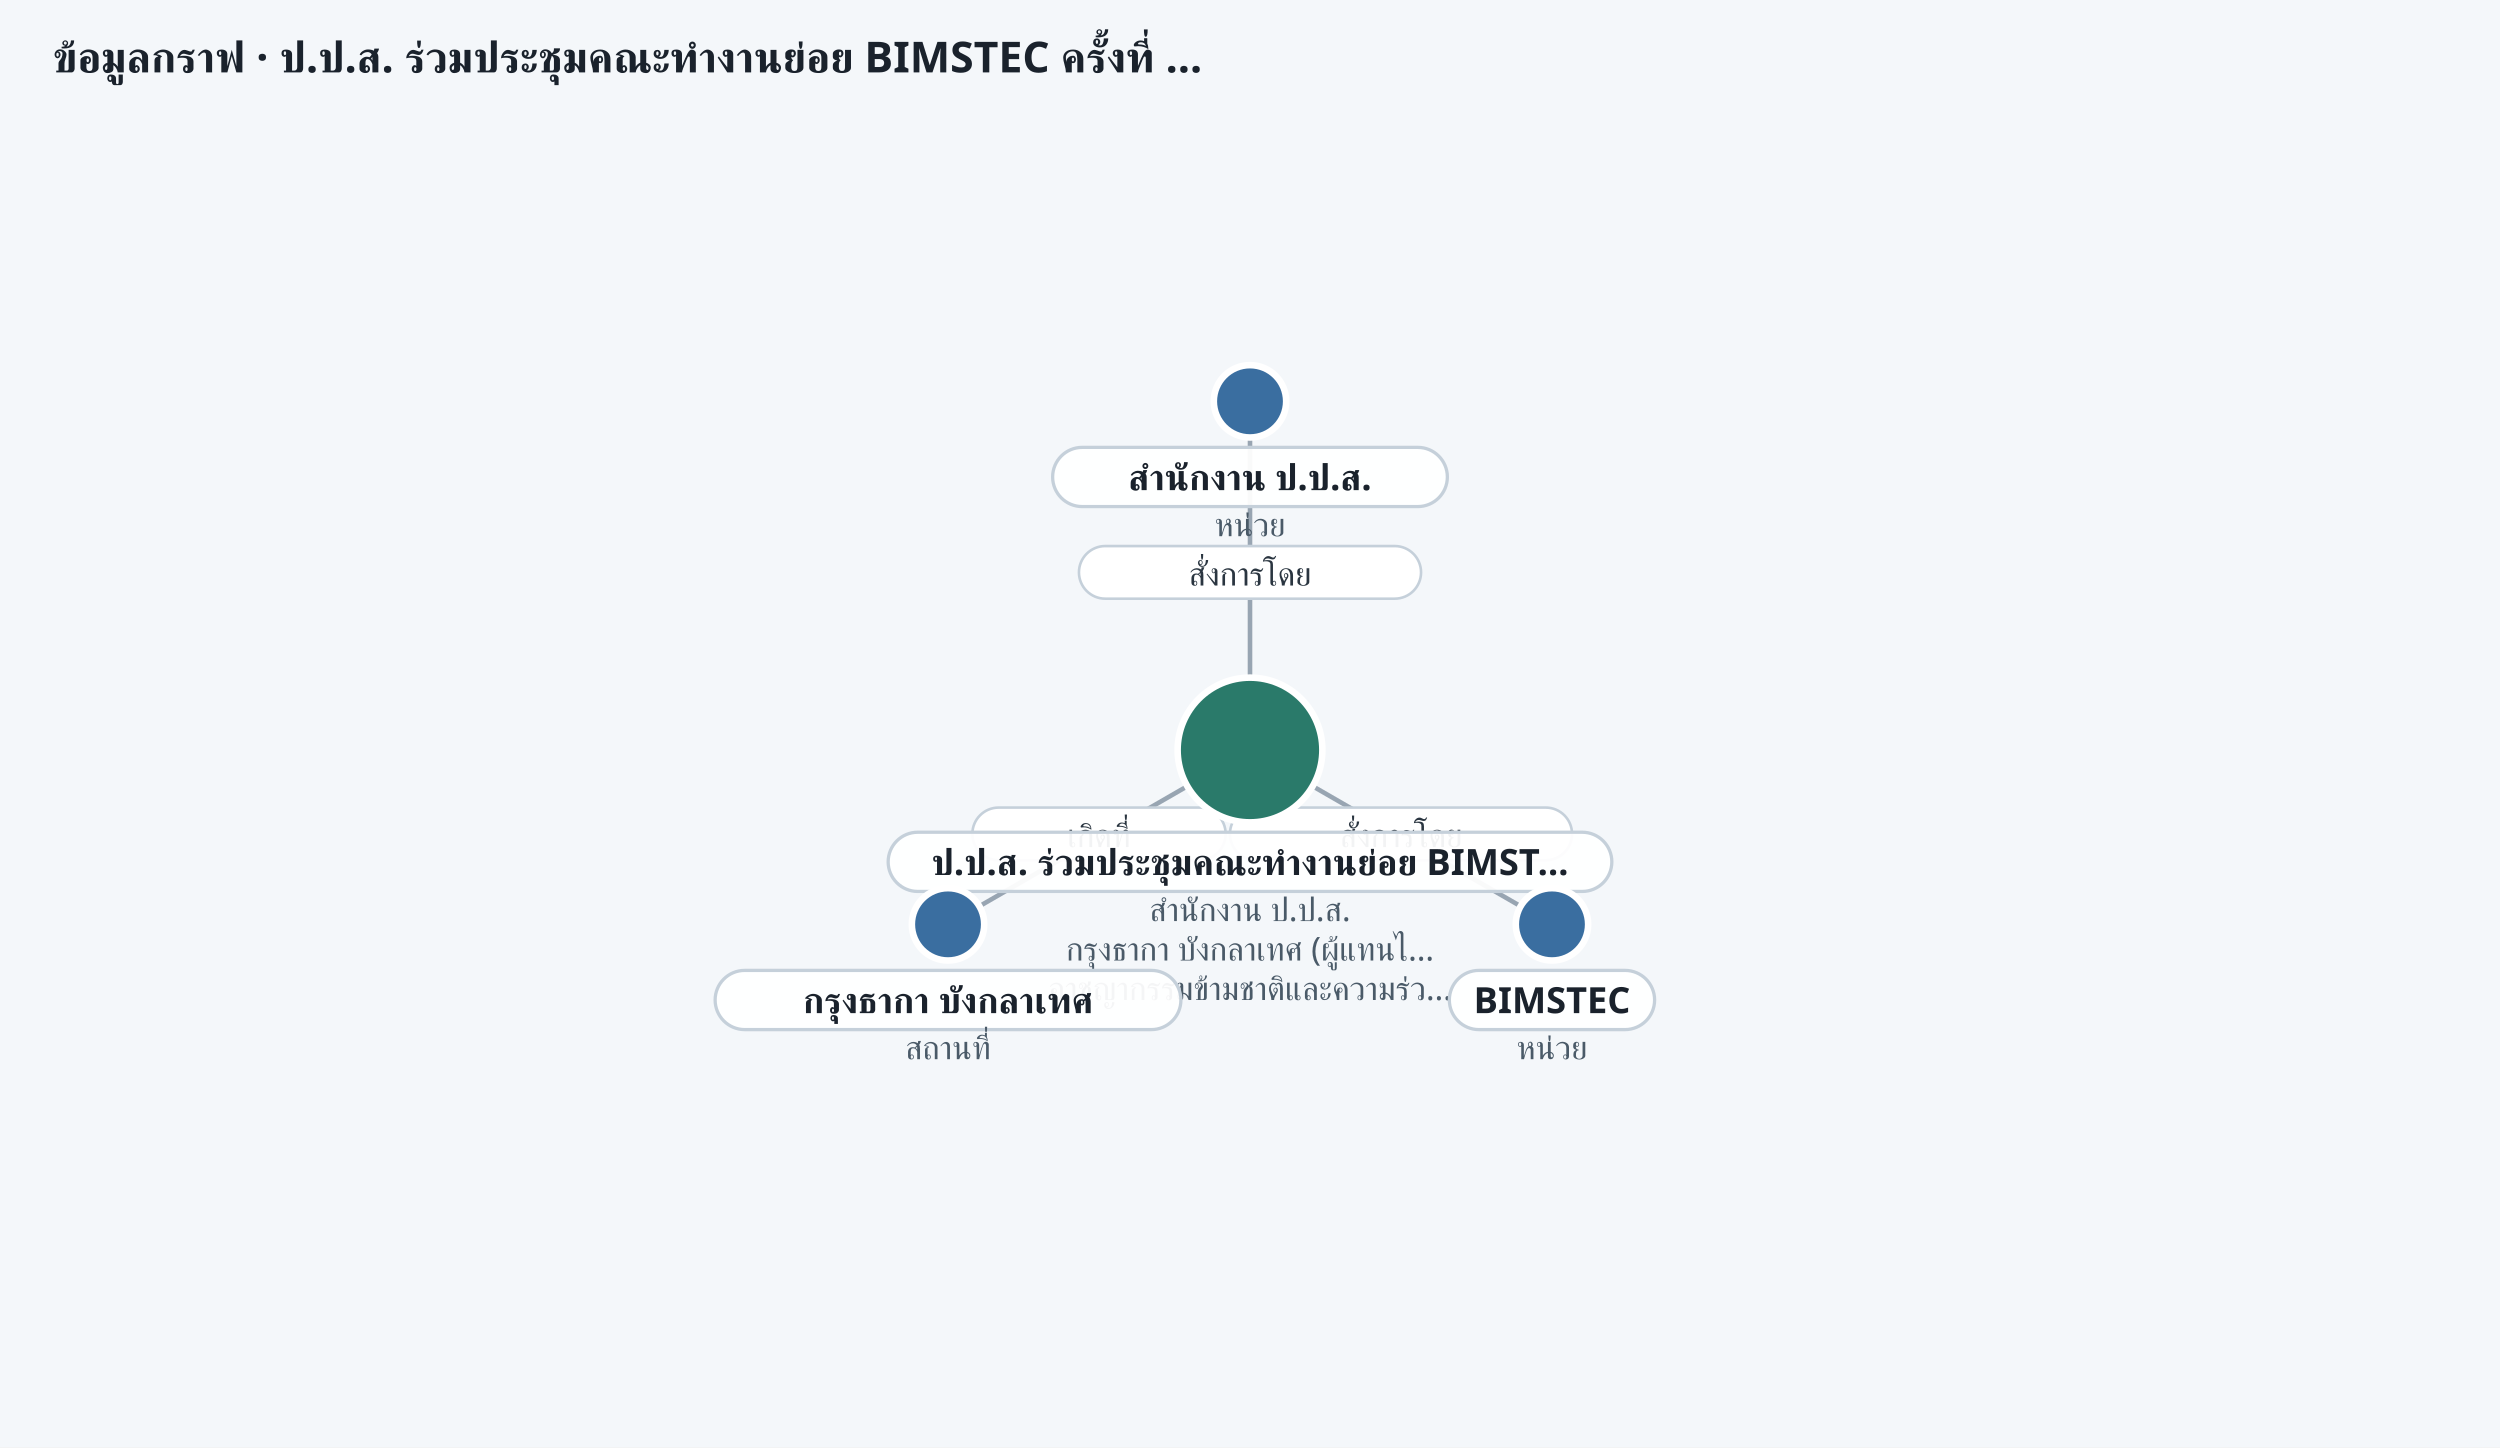
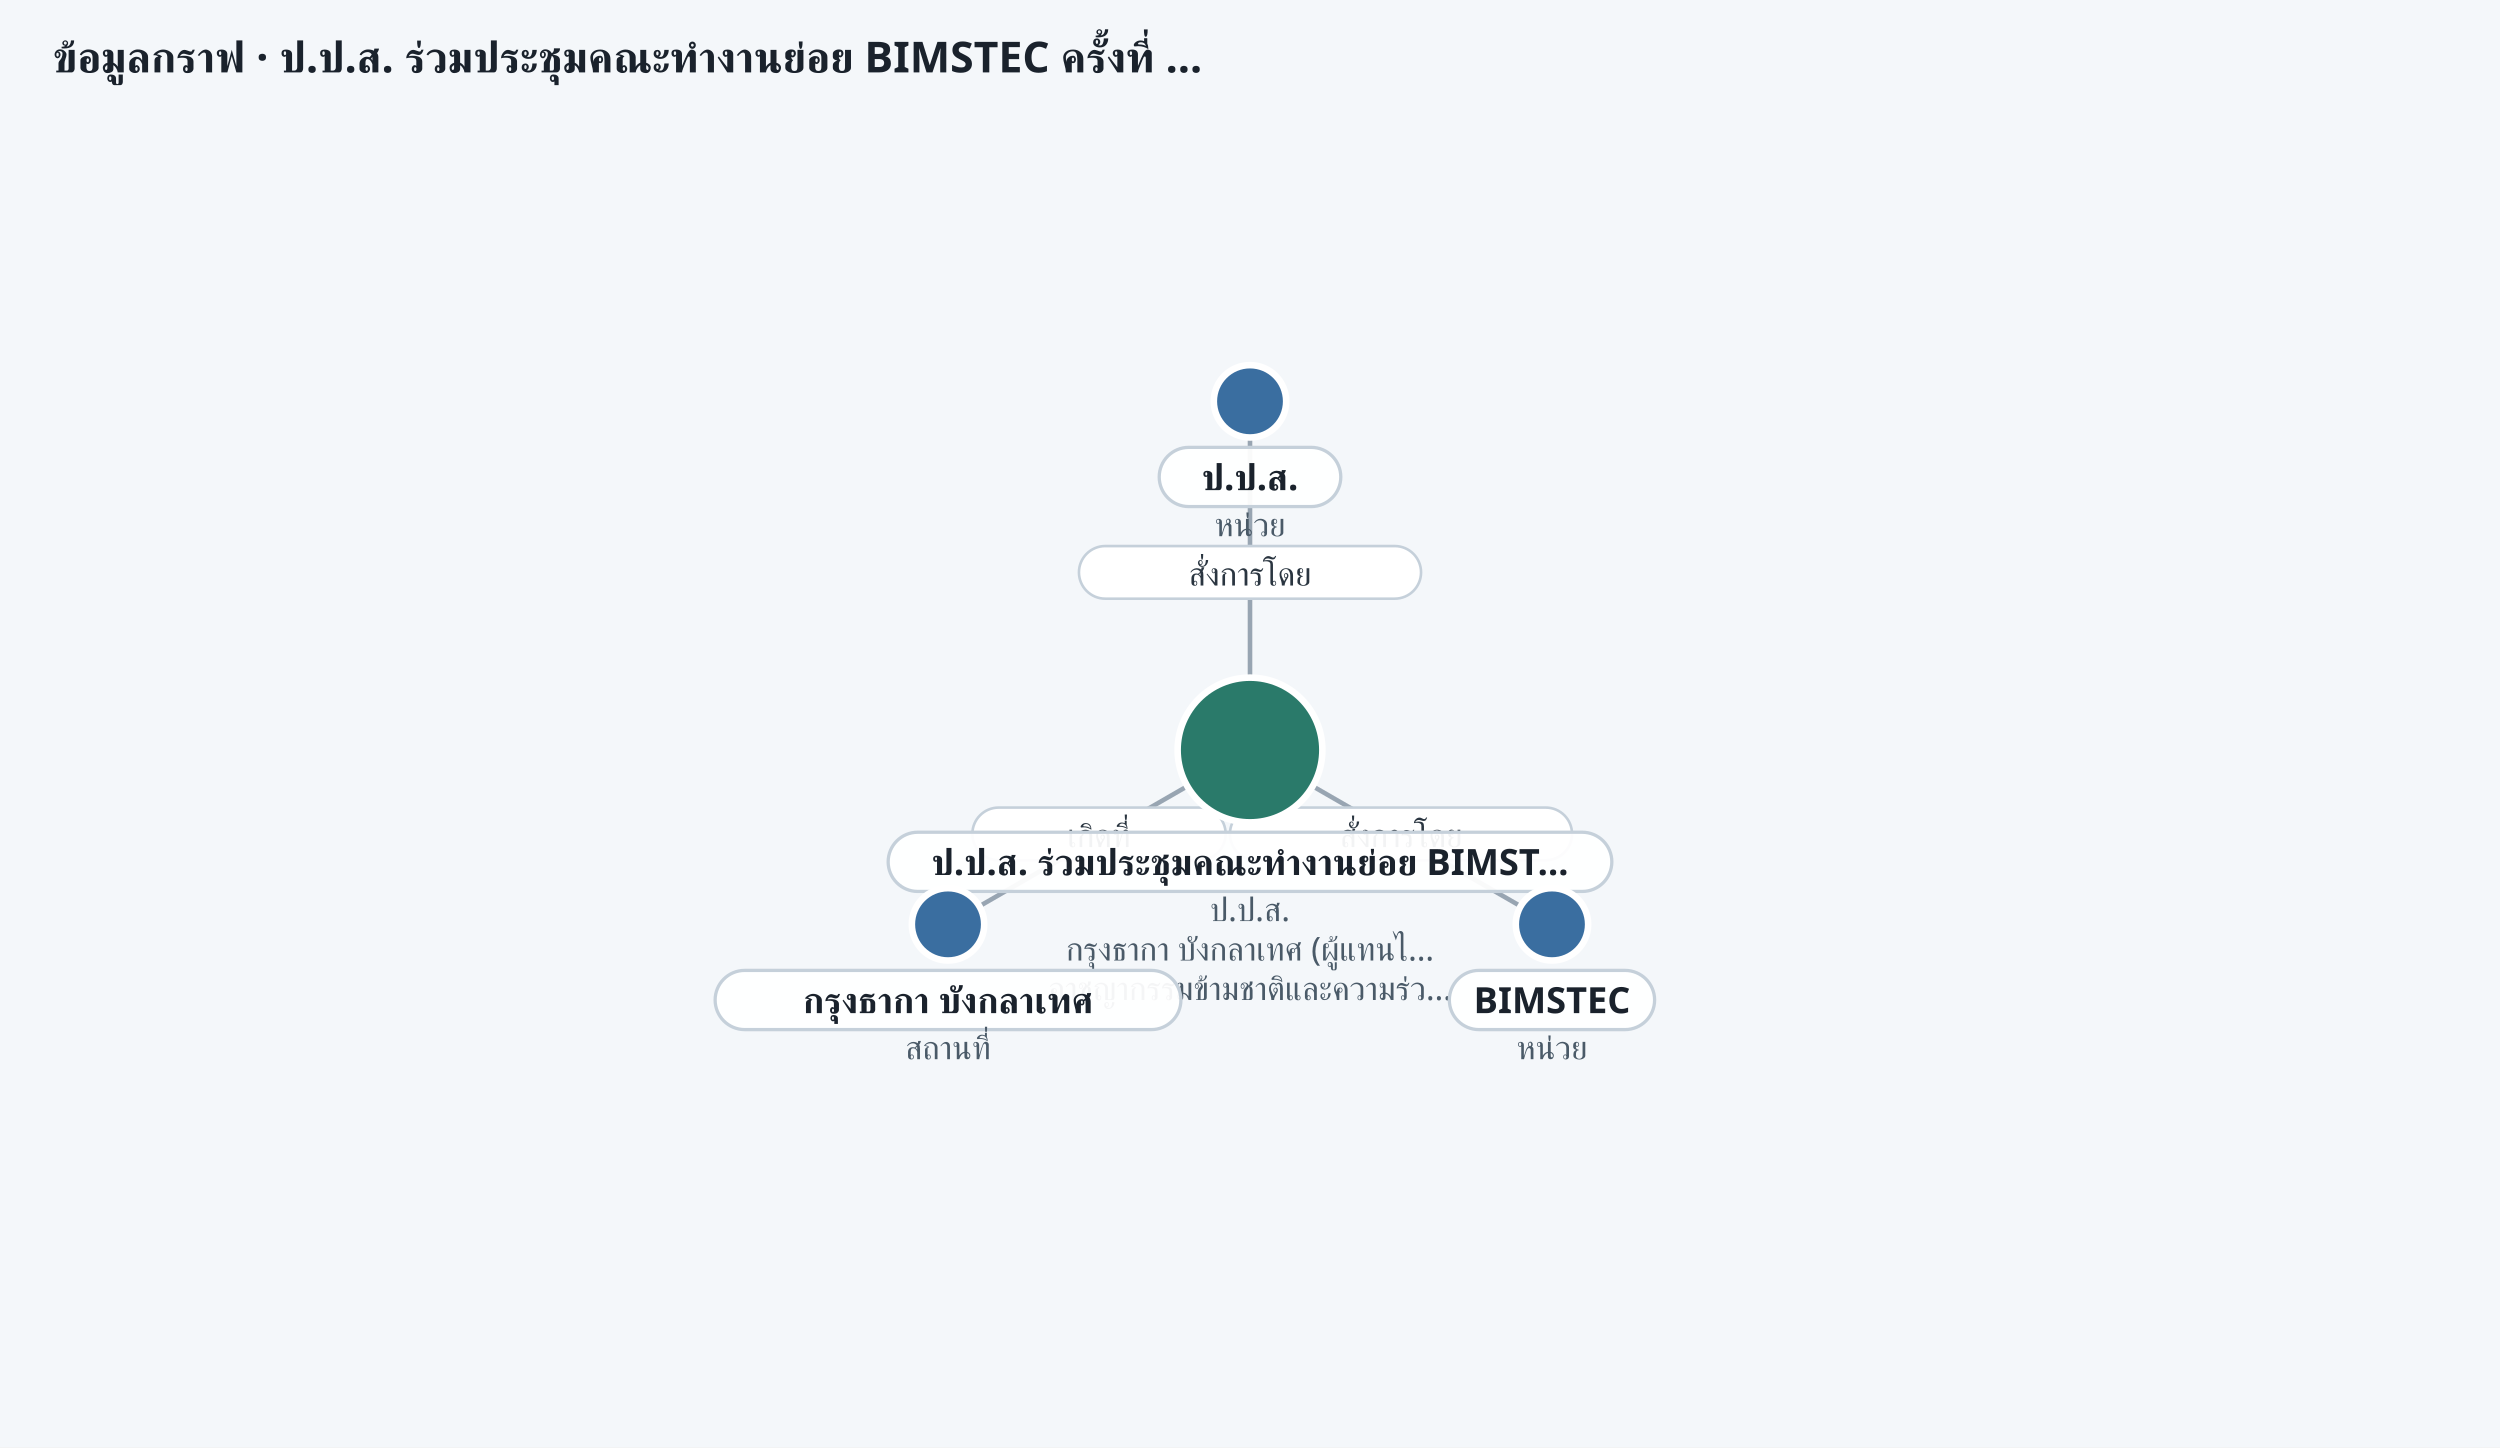
<svg xmlns="http://www.w3.org/2000/svg" width="760" height="440" viewBox="0 0 760 440" role="img" aria-label="ego graph 20261029-transnat-02">
  <rect width="100%" height="100%" fill="#f4f7fa" />
  <text x="16" y="22" font-size="13" font-weight="700" fill="#1a222c" font-family="Sarabun, Anuphan, sans-serif">ข้อมูลกราฟ · ป.ป.ส. ร่วมประชุมคณะทำงานย่อย BIMSTEC ครั้งที่ …</text>
  <line x1="380.0" y1="228.0" x2="380.0" y2="122.0" stroke="#7a8a9a" stroke-width="1.4" opacity="0.75" />
  <rect x="328.0" y="166.0" width="104.0" height="16" rx="8" fill="#fff" stroke="#c5d0da" stroke-width="0.8" />
  <text x="380.0" y="178.0" text-anchor="middle" font-size="10" fill="#2a3540" font-family="Sarabun, Anuphan, sans-serif">สั่งการโดย</text>
  <line x1="380.0" y1="228.0" x2="471.8" y2="281.0" stroke="#7a8a9a" stroke-width="1.4" opacity="0.75" />
  <rect x="373.9" y="245.5" width="104.0" height="16" rx="8" fill="#fff" stroke="#c5d0da" stroke-width="0.8" />
  <text x="425.9" y="257.5" text-anchor="middle" font-size="10" fill="#2a3540" font-family="Sarabun, Anuphan, sans-serif">สั่งการโดย</text>
  <line x1="380.0" y1="228.0" x2="288.2" y2="281.0" stroke="#7a8a9a" stroke-width="1.4" opacity="0.75" />
  <rect x="295.6" y="245.5" width="77.0" height="16" rx="8" fill="#fff" stroke="#c5d0da" stroke-width="0.8" />
  <text x="334.1" y="257.5" text-anchor="middle" font-size="10" fill="#2a3540" font-family="Sarabun, Anuphan, sans-serif">เกิดที่</text>
  <circle cx="380.0" cy="228.0" r="22" fill="#2a7a6a" stroke="#fff" stroke-width="2" />
  <rect x="270.0" y="253.0" width="220.0" height="18" rx="9" fill="rgba(255,255,255,0.94)" stroke="#c5d0da" />
  <text x="380.0" y="266.0" text-anchor="middle" font-size="11" font-weight="600" fill="#1a222c" font-family="Sarabun, Anuphan, sans-serif">ป.ป.ส. ร่วมประชุมคณะทำงานย่อย BIMST…</text>
-   <text x="380.0" y="280.0" text-anchor="middle" font-size="10" fill="#4a5a68" font-family="Sarabun, Anuphan, sans-serif">สำนักงาน ป.ป.ส.</text>
+   <text x="380.0" y="280.0" text-anchor="middle" font-size="10" fill="#4a5a68" font-family="Sarabun, Anuphan, sans-serif">ป.ป.ส.</text>
  <text x="380.0" y="292.0" text-anchor="middle" font-size="10" fill="#4a5a68" font-family="Sarabun, Anuphan, sans-serif">กรุงธากา บังกลาเทศ (ผู้แทนไ…</text>
  <text x="380.0" y="304.0" text-anchor="middle" font-size="10" fill="#4a5a68" font-family="Sarabun, Anuphan, sans-serif">อาชญากรรมข้ามชาติและความร่ว…</text>
  <circle cx="380.0" cy="122.0" r="11" fill="#3a6ea0" stroke="#fff" stroke-width="2" />
-   <rect x="320.0" y="136.0" width="120.0" height="18" rx="9" fill="rgba(255,255,255,0.94)" stroke="#c5d0da" />
-   <text x="380.0" y="149.0" text-anchor="middle" font-size="11" font-weight="600" fill="#1a222c" font-family="Sarabun, Anuphan, sans-serif">สำนักงาน ป.ป.ส.</text>
+   <rect x="352.4" y="136.0" width="55.2" height="18" rx="9" fill="rgba(255,255,255,0.94)" stroke="#c5d0da" />
+   <text x="380.0" y="149.0" text-anchor="middle" font-size="11" font-weight="600" fill="#1a222c" font-family="Sarabun, Anuphan, sans-serif">ป.ป.ส.</text>
  <text x="380.0" y="163.0" text-anchor="middle" font-size="10" fill="#4a5a68" font-family="Sarabun, Anuphan, sans-serif">หน่วย</text>
  <circle cx="471.8" cy="281.0" r="11" fill="#3a6ea0" stroke="#fff" stroke-width="2" />
  <rect x="440.6" y="295.0" width="62.4" height="18" rx="9" fill="rgba(255,255,255,0.94)" stroke="#c5d0da" />
  <text x="471.8" y="308.0" text-anchor="middle" font-size="11" font-weight="600" fill="#1a222c" font-family="Sarabun, Anuphan, sans-serif">BIMSTEC</text>
  <text x="471.8" y="322.0" text-anchor="middle" font-size="10" fill="#4a5a68" font-family="Sarabun, Anuphan, sans-serif">หน่วย</text>
  <circle cx="288.2" cy="281.0" r="11" fill="#3a6ea0" stroke="#fff" stroke-width="2" />
  <rect x="217.4" y="295.0" width="141.6" height="18" rx="9" fill="rgba(255,255,255,0.94)" stroke="#c5d0da" />
  <text x="288.2" y="308.0" text-anchor="middle" font-size="11" font-weight="600" fill="#1a222c" font-family="Sarabun, Anuphan, sans-serif">กรุงธากา บังกลาเทศ</text>
  <text x="288.2" y="322.0" text-anchor="middle" font-size="10" fill="#4a5a68" font-family="Sarabun, Anuphan, sans-serif">สถานที่</text>
</svg>
